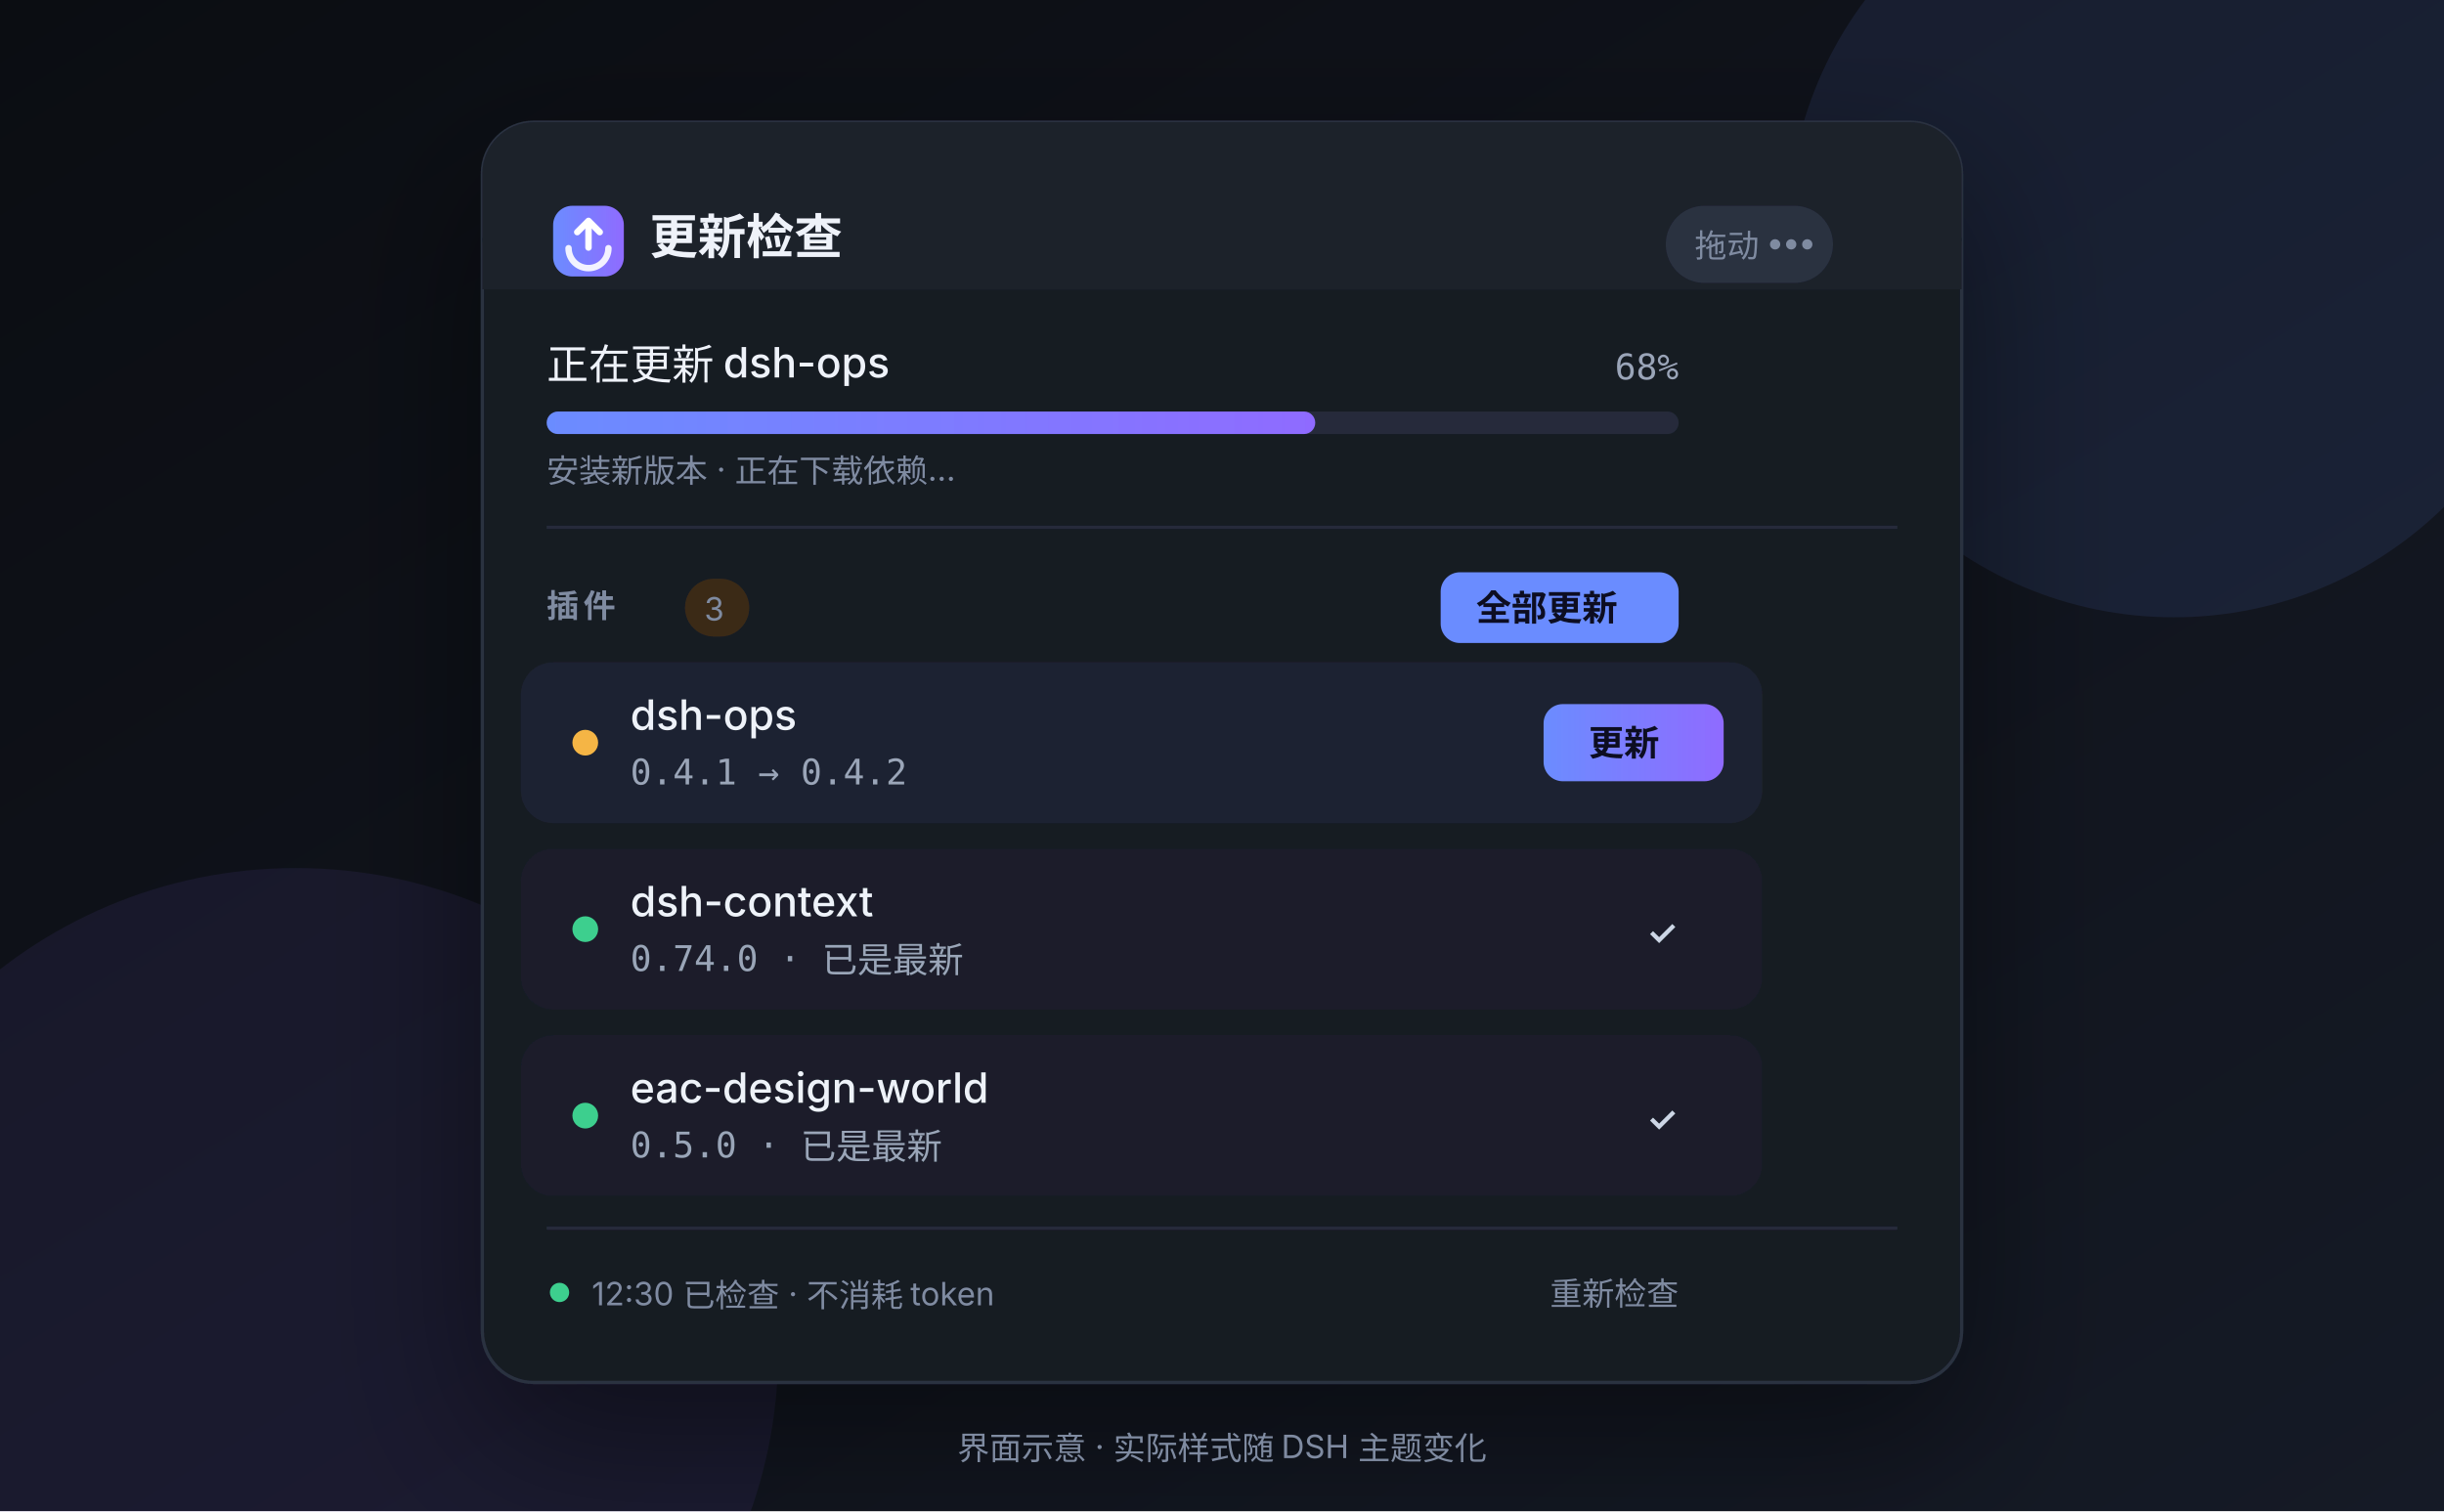
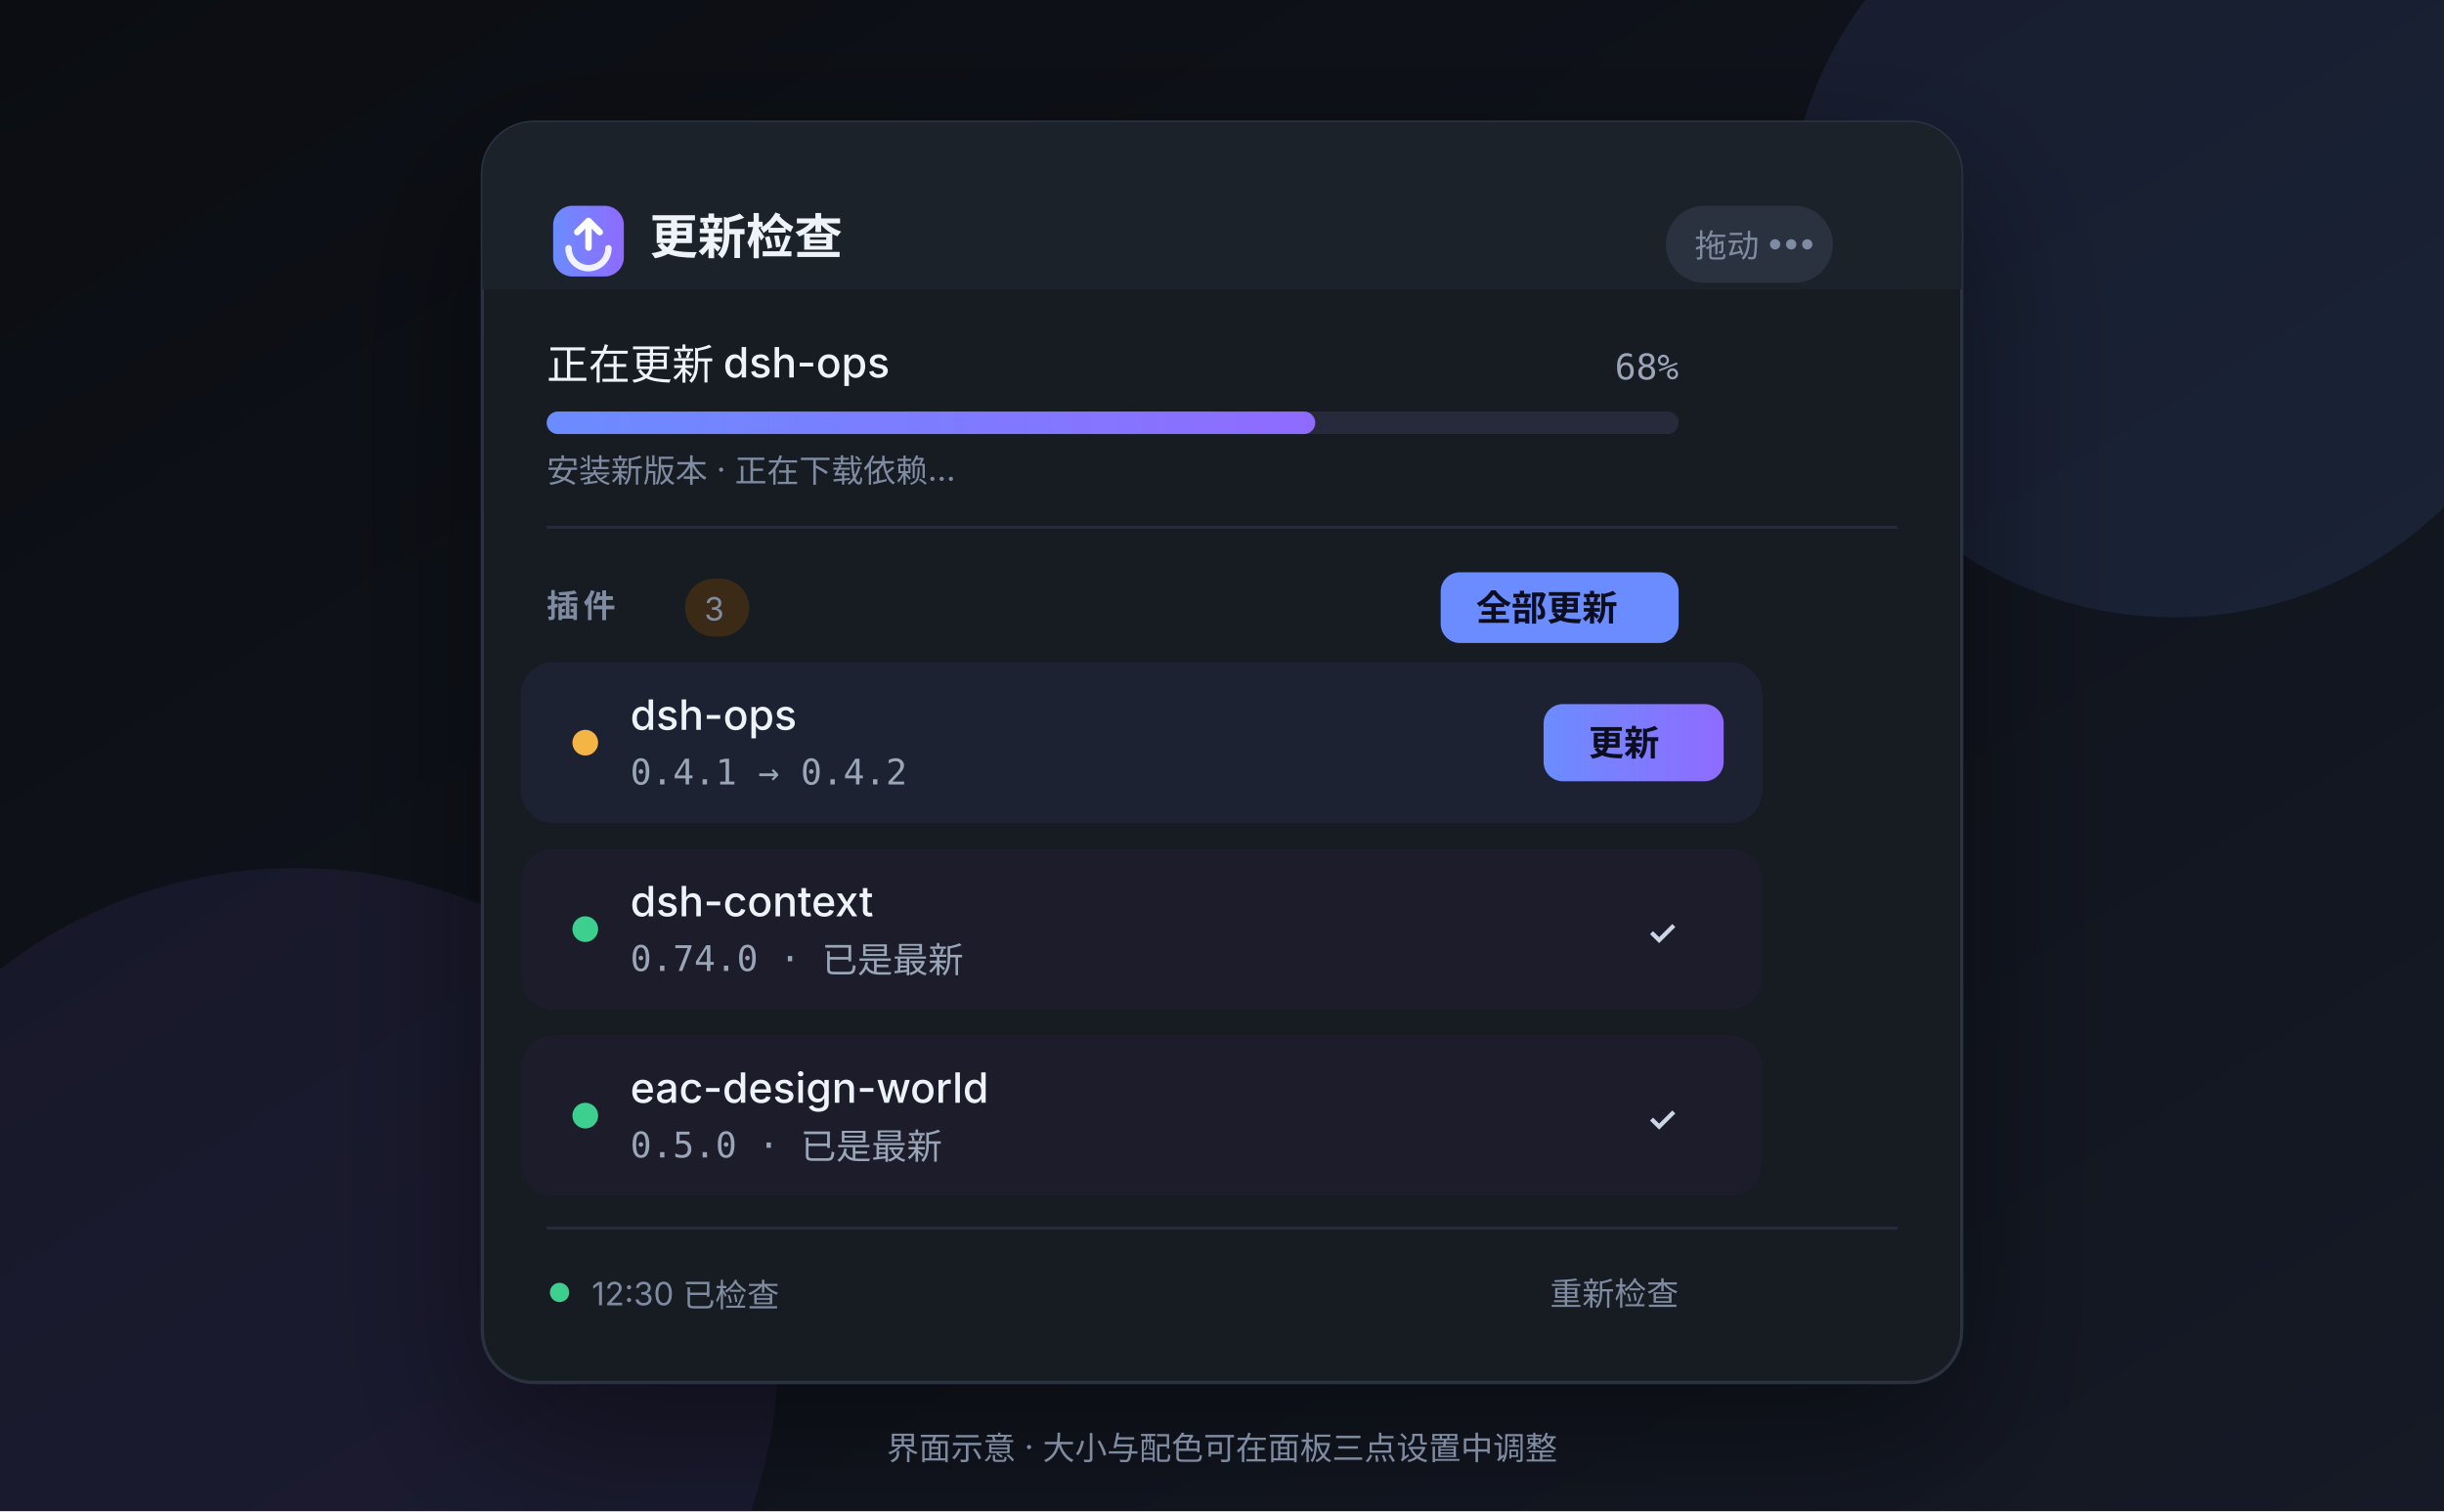
<svg xmlns="http://www.w3.org/2000/svg" viewBox="0 0 760 470" width="760" height="470" role="img" aria-label="dsh-plugin-updater 面板界面示意">
  <defs>
    <linearGradient id="bg" x1="0" y1="0" x2="1" y2="1">
      <stop offset="0" stop-color="#0b0d12" />
      <stop offset="1" stop-color="#151a26" />
    </linearGradient>
    <linearGradient id="brand" x1="0" y1="0" x2="1" y2="0">
      <stop offset="0" stop-color="#6b8cff" />
      <stop offset="1" stop-color="#8f6bff" />
    </linearGradient>
    <filter id="shadow" x="-20%" y="-20%" width="140%" height="140%">
      <feDropShadow dx="0" dy="18" stdDeviation="24" flood-color="#000" flood-opacity="0.45" />
    </filter>
    <style>
      .title { font: 600 15px -apple-system, "Segoe UI", sans-serif; fill: #eef2f9; }
      .sub { font: 11px -apple-system, "Segoe UI", sans-serif; fill: #9aa5b8; }
      .section { font: 600 10px -apple-system, "Segoe UI", sans-serif; letter-spacing: 1.4px; fill: #7f8ba1; }
      .name { font: 500 13px -apple-system, "Segoe UI", sans-serif; fill: #eef2f9; }
      .meta { font: 11px ui-monospace, "SFMono-Regular", Consolas, monospace; fill: #9aa5b8; }
      .btn { font: 600 11px -apple-system, "Segoe UI", sans-serif; fill: #0c1020; }
      .ghost { font: 600 11px -apple-system, "Segoe UI", sans-serif; fill: #cdd6e6; }
      .tiny { font: 10px -apple-system, "Segoe UI", sans-serif; fill: #7f8ba1; }
      .mono { font: 11px ui-monospace, "SFMono-Regular", Consolas, monospace; }
    </style>
  </defs>
  <rect width="760" height="470" fill="url(#bg)" />
  <circle cx="676" cy="72" r="120" fill="#6b8cff" opacity="0.10" />
  <circle cx="92" cy="420" r="150" fill="#8f6bff" opacity="0.08" />
  <g filter="url(#shadow)">
    <rect x="150" y="38" width="460" height="392" rx="16" fill="#171b24" stroke="#2a3140" />
    <rect x="150" y="38" width="460" height="52" rx="16" fill="#1b202b" />
    <rect x="150" y="74" width="460" height="16" fill="#1b202b" />
    <g transform="translate(172,64)">
      <rect x="0" y="0" width="22" height="22" rx="6" fill="url(#brand)" />
      <path d="M11 5v8" stroke="#fff" stroke-width="2" stroke-linecap="round" />
      <path d="M7.5 8.2 11 4.7l3.5 3.5" fill="none" stroke="#fff" stroke-width="2" stroke-linecap="round" stroke-linejoin="round" />
      <path d="M4.8 13.2a6.2 6.2 0 0 0 12.4 0" fill="none" stroke="#fff" stroke-width="2" stroke-linecap="round" opacity="0.9" />
      <text x="30" y="15" class="title">更新检查</text>
    </g>
    <g transform="translate(518,64)">
      <rect x="0" y="0" width="52" height="24" rx="12" fill="#2a3140" />
      <text x="9" y="16" class="tiny">拖动</text>
      <circle cx="34" cy="12" r="1.6" fill="#7f8ba1" />
      <circle cx="39" cy="12" r="1.6" fill="#7f8ba1" />
      <circle cx="44" cy="12" r="1.6" fill="#7f8ba1" />
    </g>
    <g transform="translate(170,108)">
      <text x="0" y="10" class="name">正在更新 dsh-ops</text>
      <text x="352" y="10" text-anchor="end" class="meta">68%</text>
      <rect x="0" y="20" width="352" height="7" rx="3.5" fill="#252c3a" />
      <rect x="0" y="20" width="239" height="7" rx="3.5" fill="url(#brand)" />
      <text x="0" y="42" class="tiny">安装新版本 · 正在下载依赖…</text>
    </g>
    <line x1="170" y1="164" x2="590" y2="164" stroke="#252c3a" />
    <g transform="translate(170,182)">
      <text x="0" y="10" class="section">插件</text>
      <rect x="43" y="-2" width="20" height="18" rx="9" fill="#3b2b18" />
      <text x="49" y="11" class="tiny" fill="#f5b544">3</text>
      <rect x="278" y="-4" width="74" height="22" rx="6" fill="#6b8cff" />
      <text x="289" y="11" class="btn">全部更新</text>
    </g>
    <g transform="translate(170,206)">
      <rect x="-8" y="0" width="386" height="50" rx="10" fill="#1d2330" />
      <circle cx="12" cy="25" r="4" fill="#f5b544" />
      <text x="26" y="21" class="name">dsh-ops</text>
      <text x="26" y="38" class="meta">0.4.1  →  0.4.2</text>
      <rect x="310" y="13" width="56" height="24" rx="6" fill="url(#brand)" />
      <text x="324" y="29" class="btn">更新</text>
      <rect x="-8" y="58" width="386" height="50" rx="10" fill="#1a1f2a" />
      <circle cx="12" cy="83" r="4" fill="#3ecf8e" />
      <text x="26" y="79" class="name">dsh-context</text>
      <text x="26" y="96" class="meta">0.74.0 · 已是最新</text>
      <text x="342" y="88" class="ghost" fill="#3ecf8e">✓</text>
      <rect x="-8" y="116" width="386" height="50" rx="10" fill="#1a1f2a" />
      <circle cx="12" cy="141" r="4" fill="#3ecf8e" />
      <text x="26" y="137" class="name">eac-design-world</text>
      <text x="26" y="154" class="meta">0.5.0 · 已是最新</text>
      <text x="342" y="146" class="ghost" fill="#3ecf8e">✓</text>
    </g>
    <line x1="170" y1="382" x2="590" y2="382" stroke="#252c3a" />
    <g transform="translate(170,394)">
      <circle cx="4" cy="8" r="3" fill="#3ecf8e" />
-       <text x="14" y="12" class="tiny">12:30 已检查 · 不消耗 token</text>
+       <text x="14" y="12" class="tiny">12:30 已检查</text>
      <text x="352" y="12" text-anchor="end" class="tiny">重新检查</text>
    </g>
  </g>
-   <text x="380" y="454" text-anchor="middle" class="tiny" fill="#596275">界面示意 · 实际样式随 DSH 主题变化</text>
+   <text x="380" y="454" text-anchor="middle" class="tiny" fill="#596275">界面示意 · 大小与配色可在面板三点设置中调整</text>
</svg>
